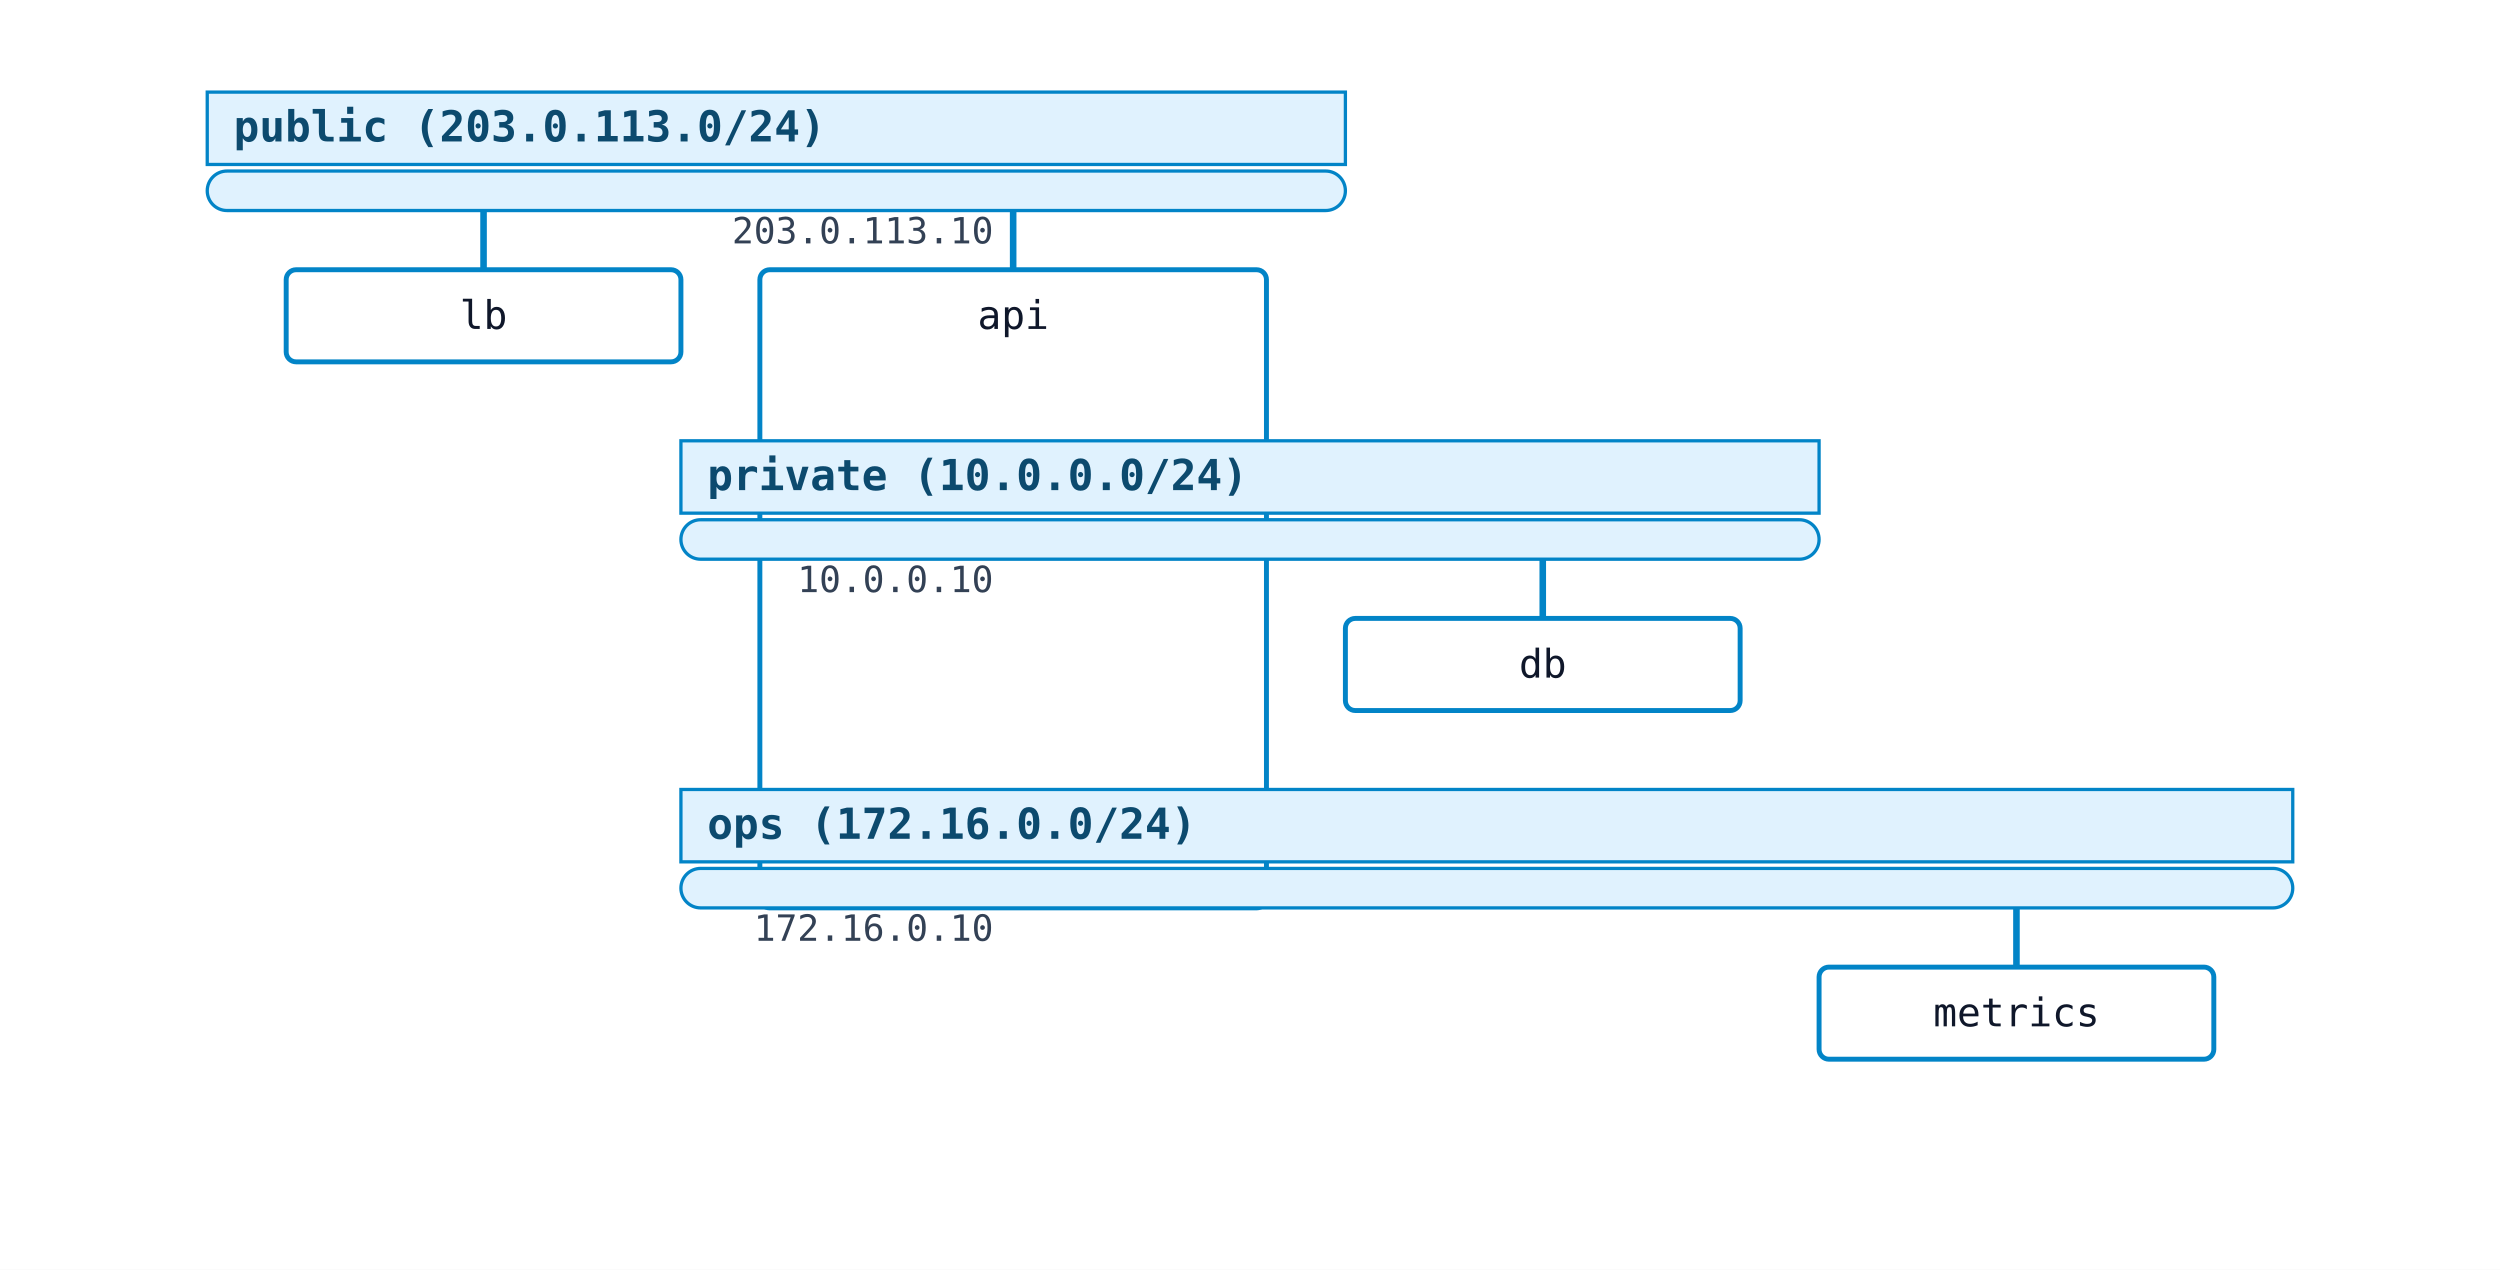
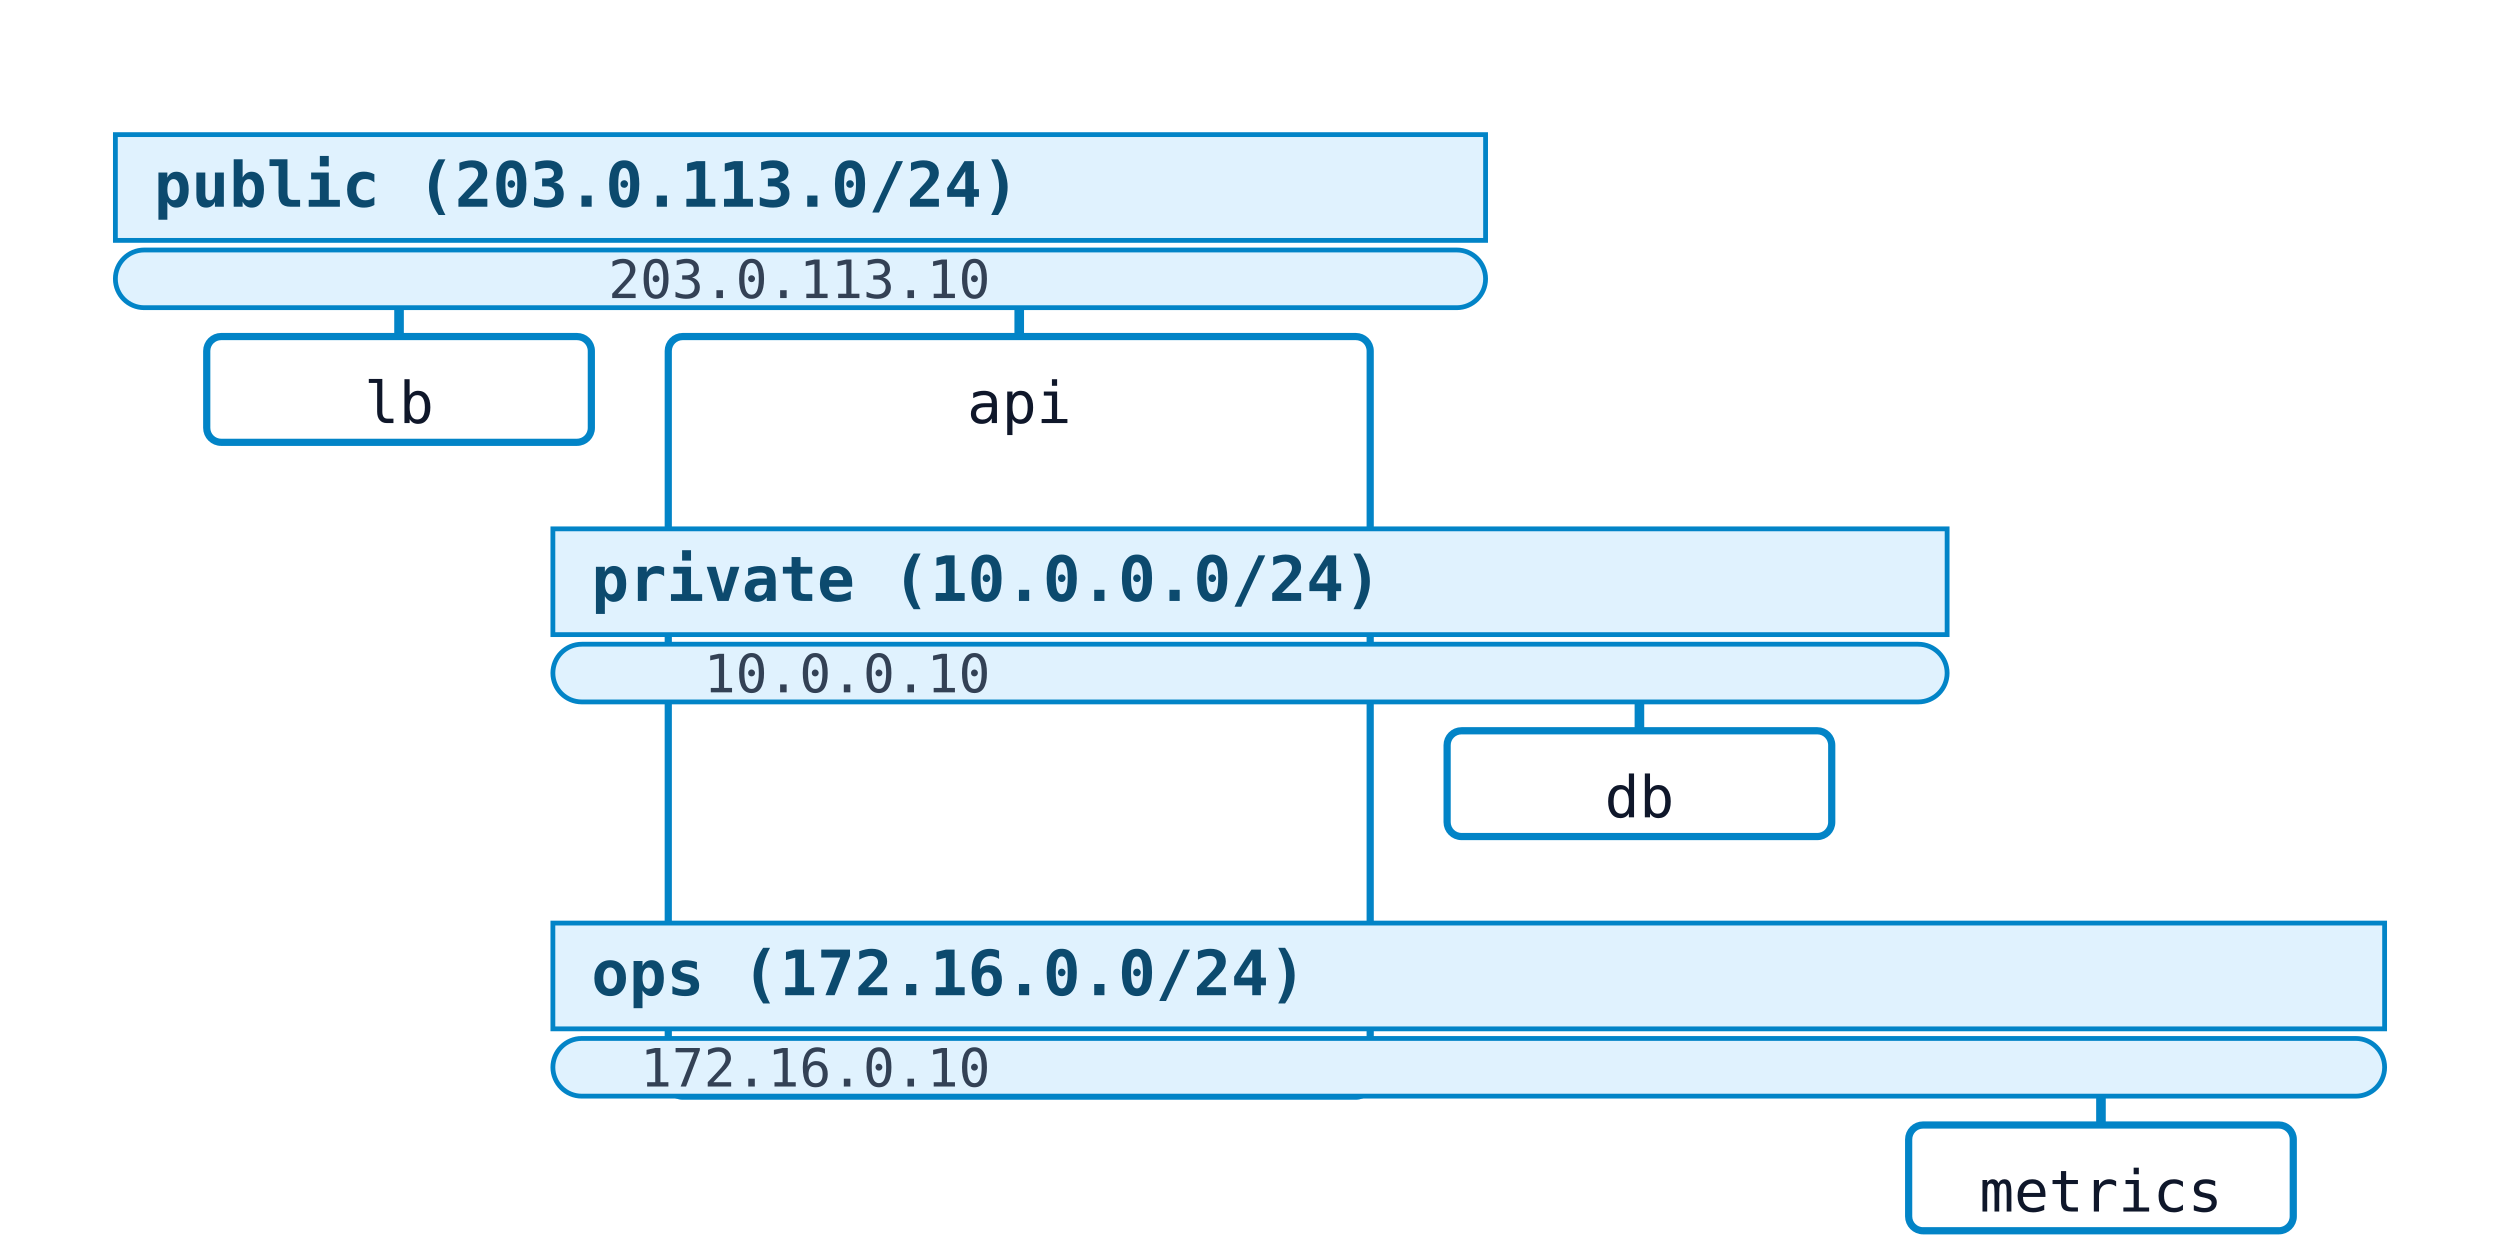
- <svg xmlns="http://www.w3.org/2000/svg" width="760" height="386" viewBox="0 0 760 386">
+ <svg xmlns="http://www.w3.org/2000/svg" width="520" height="260" viewBox="0 0 520 260">
  <rect width="100%" height="100%" fill="white" />
-   <rect class="nwdiag-network" data-nwdiag-style="solid" data-nwdiag-shape="swimlane" x="63" y="28" width="346" height="22" fill="#e0f2fe" stroke="#0284c7" stroke-width="1" />
-   <text x="71" y="43" font-family="monospace" font-size="13" font-weight="600" fill="#0c4a6e">public (203.0.113.0/24)</text>
-   <rect class="nwdiag-network" data-nwdiag-style="solid" data-nwdiag-shape="swimlane" x="63" y="52" width="346" height="12" rx="6" ry="6" fill="#e0f2fe" stroke="#0284c7" stroke-width="1" />
-   <line class="nwdiag-connector" data-nwdiag-network="public" data-nwdiag-node="lb" x1="147" y1="64" x2="147" y2="82" stroke="#0284c7" stroke-width="2" />
-   <rect class="nwdiag-node" data-nwdiag-name="lb" data-nwdiag-addresses="" data-nwdiag-shape="box" data-nwdiag-style="solid" x="87" y="82" width="120" height="28" rx="3" ry="3" fill="white" stroke="#0284c7" stroke-width="1.5" />
-   <text x="147" y="100" text-anchor="middle" font-family="monospace" font-size="12" fill="#0f172a">lb</text>
-   <line class="nwdiag-connector" data-nwdiag-network="public" data-nwdiag-node="api" x1="308" y1="64" x2="308" y2="82" stroke="#0284c7" stroke-width="2" />
-   <text class="nwdiag-address" x="302" y="74" text-anchor="end" font-family="monospace" font-size="11" fill="#334155">203.0.113.10</text>
-   <line class="nwdiag-jump-line" data-nwdiag-node="api" x1="308" y1="110" x2="308" y2="276" stroke="#0284c7" stroke-width="2" stroke-dasharray="3 3" />
-   <rect class="nwdiag-node nwdiag-shared-node" data-nwdiag-name="api" data-nwdiag-addresses="203.0.113.10, 10.0.0.10, 172.16.0.10" data-nwdiag-shape="box" data-nwdiag-style="solid" x="231" y="82" width="154" height="194" rx="3" ry="3" fill="white" stroke="#0284c7" stroke-width="1.5" />
-   <text x="308" y="100" text-anchor="middle" font-family="monospace" font-size="12" fill="#0f172a">api</text>
-   <rect class="nwdiag-network" data-nwdiag-style="solid" data-nwdiag-shape="swimlane" x="207" y="134" width="346" height="22" fill="#e0f2fe" stroke="#0284c7" stroke-width="1" />
-   <text x="215" y="149" font-family="monospace" font-size="13" font-weight="600" fill="#0c4a6e">private (10.0.0.0/24)</text>
-   <rect class="nwdiag-network" data-nwdiag-style="solid" data-nwdiag-shape="swimlane" x="207" y="158" width="346" height="12" rx="6" ry="6" fill="#e0f2fe" stroke="#0284c7" stroke-width="1" />
-   <line class="nwdiag-connector" data-nwdiag-network="private" data-nwdiag-node="api" x1="308" y1="170" x2="308" y2="170" stroke="#0284c7" stroke-width="2" />
-   <text class="nwdiag-address" x="302" y="180" text-anchor="end" font-family="monospace" font-size="11" fill="#334155">10.0.0.10</text>
-   <line class="nwdiag-connector" data-nwdiag-network="private" data-nwdiag-node="db" x1="469" y1="170" x2="469" y2="188" stroke="#0284c7" stroke-width="2" />
-   <rect class="nwdiag-node" data-nwdiag-name="db" data-nwdiag-addresses="" data-nwdiag-shape="box" data-nwdiag-style="solid" x="409" y="188" width="120" height="28" rx="3" ry="3" fill="white" stroke="#0284c7" stroke-width="1.5" />
-   <text x="469" y="206" text-anchor="middle" font-family="monospace" font-size="12" fill="#0f172a">db</text>
-   <rect class="nwdiag-network" data-nwdiag-style="solid" data-nwdiag-shape="swimlane" x="207" y="240" width="490" height="22" fill="#e0f2fe" stroke="#0284c7" stroke-width="1" />
-   <text x="215" y="255" font-family="monospace" font-size="13" font-weight="600" fill="#0c4a6e">ops (172.16.0.0/24)</text>
-   <rect class="nwdiag-network" data-nwdiag-style="solid" data-nwdiag-shape="swimlane" x="207" y="264" width="490" height="12" rx="6" ry="6" fill="#e0f2fe" stroke="#0284c7" stroke-width="1" />
-   <line class="nwdiag-connector" data-nwdiag-network="ops" data-nwdiag-node="api" x1="308" y1="276" x2="308" y2="276" stroke="#0284c7" stroke-width="2" />
-   <text class="nwdiag-address" x="302" y="286" text-anchor="end" font-family="monospace" font-size="11" fill="#334155">172.16.0.10</text>
-   <line class="nwdiag-connector" data-nwdiag-network="ops" data-nwdiag-node="metrics" x1="613" y1="276" x2="613" y2="294" stroke="#0284c7" stroke-width="2" />
-   <rect class="nwdiag-node" data-nwdiag-name="metrics" data-nwdiag-addresses="" data-nwdiag-shape="box" data-nwdiag-style="solid" x="553" y="294" width="120" height="28" rx="3" ry="3" fill="white" stroke="#0284c7" stroke-width="1.5" />
-   <text x="613" y="312" text-anchor="middle" font-family="monospace" font-size="12" fill="#0f172a">metrics</text>
+   <rect class="nwdiag-network" data-nwdiag-style="solid" data-nwdiag-shape="swimlane" x="24" y="28" width="285" height="22" fill="#e0f2fe" stroke="#0284c7" stroke-width="1" />
+   <text x="32" y="43" font-family="monospace" font-size="13" font-weight="600" fill="#0c4a6e">public (203.0.113.0/24)</text>
+   <rect class="nwdiag-network" data-nwdiag-style="solid" data-nwdiag-shape="swimlane" x="24" y="52" width="285" height="12" rx="6" ry="6" fill="#e0f2fe" stroke="#0284c7" stroke-width="1" />
+   <line class="nwdiag-connector" data-nwdiag-network="public" data-nwdiag-node="lb" x1="83" y1="64" x2="83" y2="70" stroke="#0284c7" stroke-width="2" />
+   <rect class="nwdiag-node" data-nwdiag-name="lb" data-nwdiag-addresses="" data-nwdiag-shape="box" data-nwdiag-style="solid" x="43" y="70" width="80" height="22" rx="3" ry="3" fill="white" stroke="#0284c7" stroke-width="1.5" />
+   <text x="83" y="88" text-anchor="middle" font-family="monospace" font-size="12" fill="#0f172a">lb</text>
+   <line class="nwdiag-connector" data-nwdiag-network="public" data-nwdiag-node="api" x1="212" y1="64" x2="212" y2="70" stroke="#0284c7" stroke-width="2" />
+   <text class="nwdiag-address" x="206" y="62" text-anchor="end" font-family="monospace" font-size="11" fill="#334155">203.0.113.10</text>
+   <line class="nwdiag-jump-line" data-nwdiag-node="api" x1="212" y1="92" x2="212" y2="228" stroke="#0284c7" stroke-width="2" stroke-dasharray="3 3" />
+   <rect class="nwdiag-node nwdiag-shared-node" data-nwdiag-name="api" data-nwdiag-addresses="203.0.113.10, 10.0.0.10, 172.16.0.10" data-nwdiag-shape="box" data-nwdiag-style="solid" x="139" y="70" width="146" height="158" rx="3" ry="3" fill="white" stroke="#0284c7" stroke-width="1.5" />
+   <text x="212" y="88" text-anchor="middle" font-family="monospace" font-size="12" fill="#0f172a">api</text>
+   <rect class="nwdiag-network" data-nwdiag-style="solid" data-nwdiag-shape="swimlane" x="115" y="110" width="290" height="22" fill="#e0f2fe" stroke="#0284c7" stroke-width="1" />
+   <text x="123" y="125" font-family="monospace" font-size="13" font-weight="600" fill="#0c4a6e">private (10.0.0.0/24)</text>
+   <rect class="nwdiag-network" data-nwdiag-style="solid" data-nwdiag-shape="swimlane" x="115" y="134" width="290" height="12" rx="6" ry="6" fill="#e0f2fe" stroke="#0284c7" stroke-width="1" />
+   <line class="nwdiag-connector" data-nwdiag-network="private" data-nwdiag-node="api" x1="212" y1="146" x2="212" y2="146" stroke="#0284c7" stroke-width="2" />
+   <text class="nwdiag-address" x="206" y="144" text-anchor="end" font-family="monospace" font-size="11" fill="#334155">10.0.0.10</text>
+   <line class="nwdiag-connector" data-nwdiag-network="private" data-nwdiag-node="db" x1="341" y1="146" x2="341" y2="152" stroke="#0284c7" stroke-width="2" />
+   <rect class="nwdiag-node" data-nwdiag-name="db" data-nwdiag-addresses="" data-nwdiag-shape="box" data-nwdiag-style="solid" x="301" y="152" width="80" height="22" rx="3" ry="3" fill="white" stroke="#0284c7" stroke-width="1.5" />
+   <text x="341" y="170" text-anchor="middle" font-family="monospace" font-size="12" fill="#0f172a">db</text>
+   <rect class="nwdiag-network" data-nwdiag-style="solid" data-nwdiag-shape="swimlane" x="115" y="192" width="381" height="22" fill="#e0f2fe" stroke="#0284c7" stroke-width="1" />
+   <text x="123" y="207" font-family="monospace" font-size="13" font-weight="600" fill="#0c4a6e">ops (172.16.0.0/24)</text>
+   <rect class="nwdiag-network" data-nwdiag-style="solid" data-nwdiag-shape="swimlane" x="115" y="216" width="381" height="12" rx="6" ry="6" fill="#e0f2fe" stroke="#0284c7" stroke-width="1" />
+   <line class="nwdiag-connector" data-nwdiag-network="ops" data-nwdiag-node="api" x1="212" y1="228" x2="212" y2="228" stroke="#0284c7" stroke-width="2" />
+   <text class="nwdiag-address" x="206" y="226" text-anchor="end" font-family="monospace" font-size="11" fill="#334155">172.16.0.10</text>
+   <line class="nwdiag-connector" data-nwdiag-network="ops" data-nwdiag-node="metrics" x1="437" y1="228" x2="437" y2="234" stroke="#0284c7" stroke-width="2" />
+   <rect class="nwdiag-node" data-nwdiag-name="metrics" data-nwdiag-addresses="" data-nwdiag-shape="box" data-nwdiag-style="solid" x="397" y="234" width="80" height="22" rx="3" ry="3" fill="white" stroke="#0284c7" stroke-width="1.5" />
+   <text x="437" y="252" text-anchor="middle" font-family="monospace" font-size="12" fill="#0f172a">metrics</text>
</svg>
